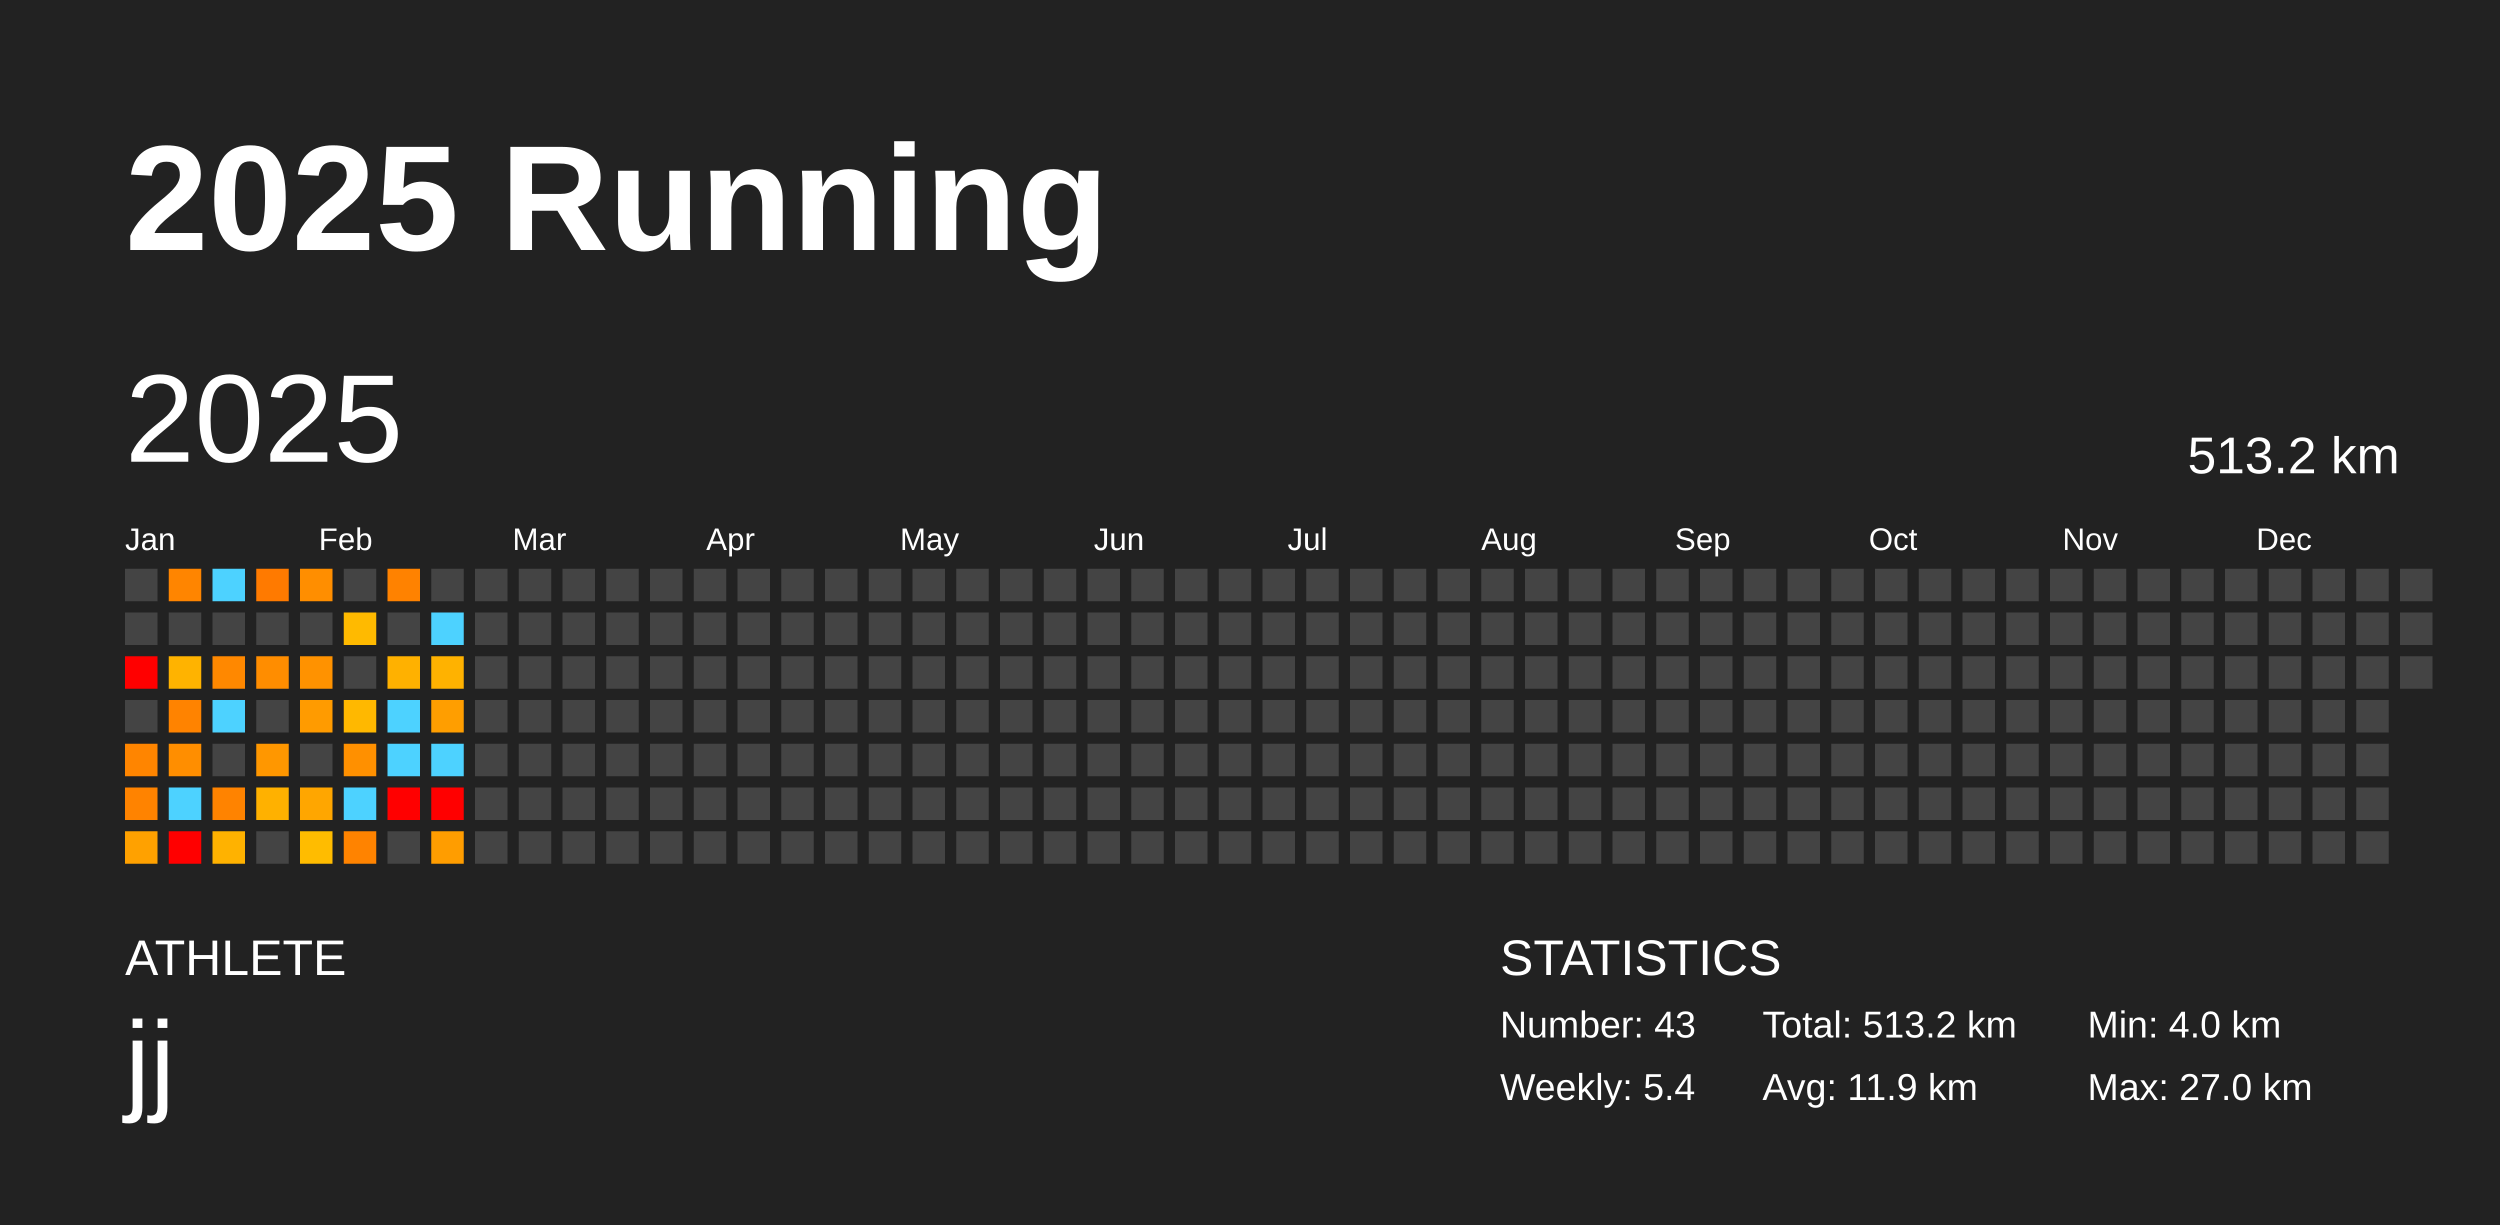
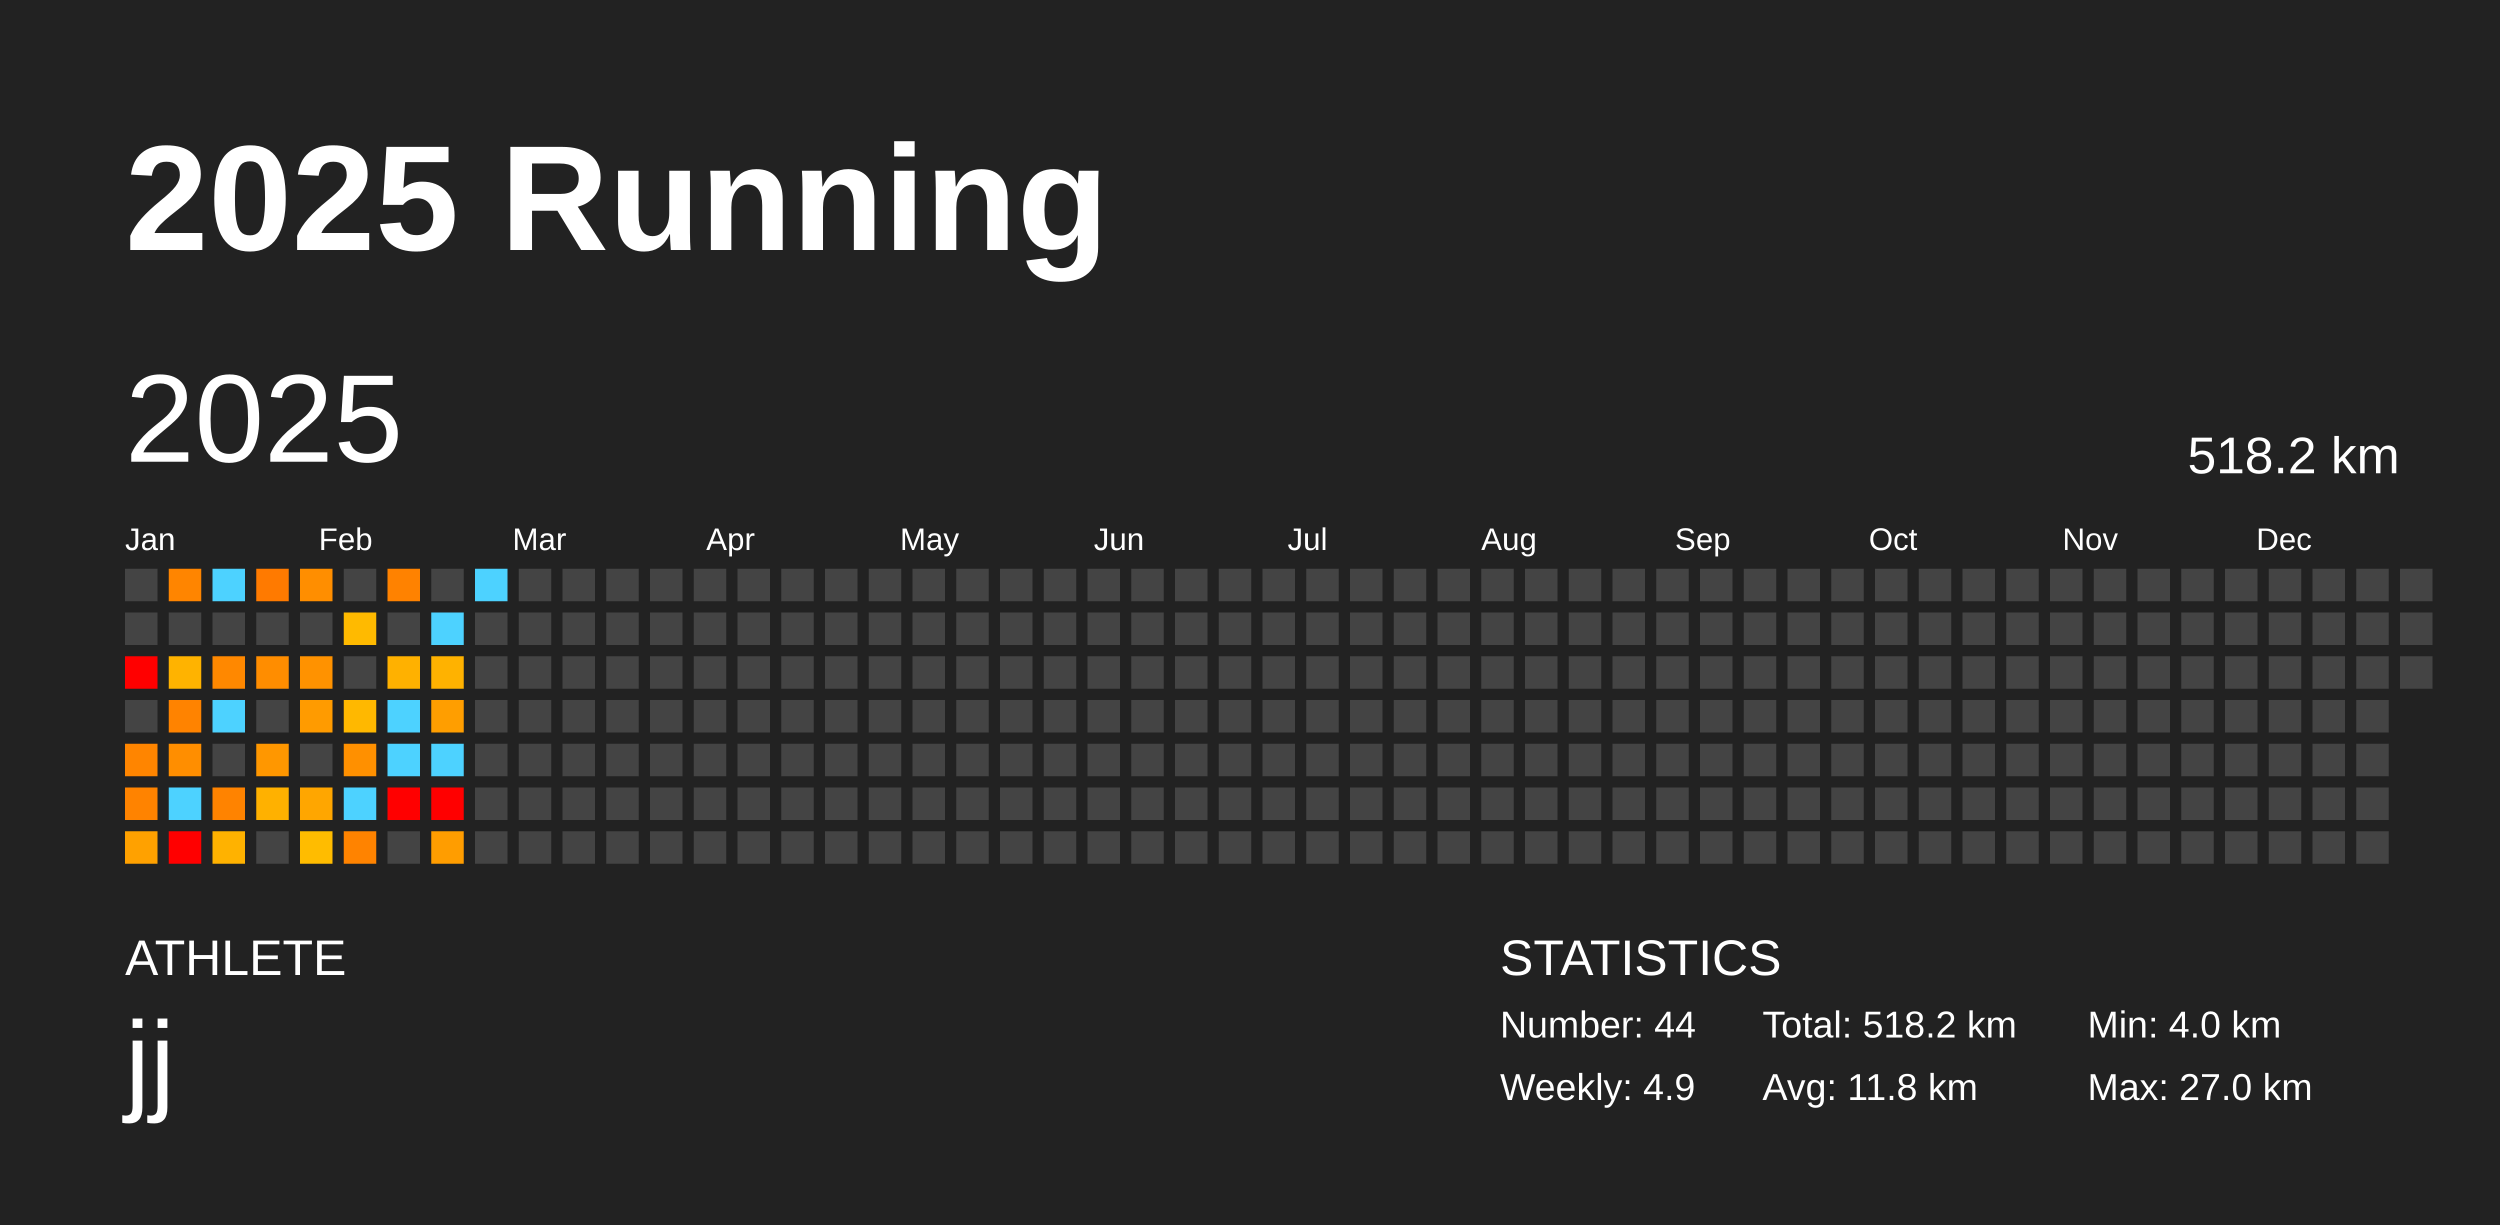
<svg xmlns="http://www.w3.org/2000/svg" baseProfile="full" height="98mm" version="1.1" viewBox="0,0,200,98" width="200mm">
  <defs />
  <rect fill="#222222" height="98" width="200" x="0" y="0" />
  <text fill="#FFFFFF" style="font-size:12px; font-family:Arial; font-weight:bold;" x="10" y="20">2025 Running</text>
  <text fill="#FFFFFF" style="font-size:4px; font-family:Arial" x="10" y="78">ATHLETE</text>
  <text fill="#FFFFFF" style="font-size:9px; font-family:Arial" x="10" y="88">jj</text>
  <text fill="#FFFFFF" style="font-size:4px; font-family:Arial" x="120" y="78">STATISTICS</text>
-   <text fill="#FFFFFF" style="font-size:3px; font-family:Arial" x="120" y="83">Number: 43</text>
-   <text fill="#FFFFFF" style="font-size:3px; font-family:Arial" x="120" y="88">Weekly: 5.4</text>
-   <text fill="#FFFFFF" style="font-size:3px; font-family:Arial" x="141" y="83">Total: 513.2 km</text>
-   <text fill="#FFFFFF" style="font-size:3px; font-family:Arial" x="141" y="88">Avg: 11.9 km</text>
+   <text fill="#FFFFFF" style="font-size:3px; font-family:Arial" x="120" y="83">Number: 44</text>
+   <text fill="#FFFFFF" style="font-size:3px; font-family:Arial" x="120" y="88">Weekly: 4.9</text>
+   <text fill="#FFFFFF" style="font-size:3px; font-family:Arial" x="141" y="83">Total: 518.2 km</text>
+   <text fill="#FFFFFF" style="font-size:3px; font-family:Arial" x="141" y="88">Avg: 11.8 km</text>
  <text fill="#FFFFFF" style="font-size:3px; font-family:Arial" x="167" y="83">Min: 4.0 km</text>
  <text fill="#FFFFFF" style="font-size:3px; font-family:Arial" x="167" y="88">Max: 27.0 km</text>
  <text dominant-baseline="hanging" fill="#FFFFFF" style="font-size:10.0px; font-family:Arial;" x="10" y="30">2025</text>
-   <text dominant-baseline="hanging" fill="#FFFFFF" style="font-size:4.125px; font-family:Arial;" x="175" y="35">513.2 km</text>
+   <text dominant-baseline="hanging" fill="#FFFFFF" style="font-size:4.125px; font-family:Arial;" x="175" y="35">518.2 km</text>
  <text fill="#FFFFFF" style="font-size:2.5px; font-family:Arial" x="10.0" y="44">Jan</text>
  <text fill="#FFFFFF" style="font-size:2.5px; font-family:Arial" x="25.5" y="44">Feb</text>
  <text fill="#FFFFFF" style="font-size:2.5px; font-family:Arial" x="41.0" y="44">Mar</text>
  <text fill="#FFFFFF" style="font-size:2.5px; font-family:Arial" x="56.5" y="44">Apr</text>
  <text fill="#FFFFFF" style="font-size:2.5px; font-family:Arial" x="72.0" y="44">May</text>
  <text fill="#FFFFFF" style="font-size:2.5px; font-family:Arial" x="87.5" y="44">Jun</text>
  <text fill="#FFFFFF" style="font-size:2.5px; font-family:Arial" x="103.0" y="44">Jul</text>
  <text fill="#FFFFFF" style="font-size:2.5px; font-family:Arial" x="118.5" y="44">Aug</text>
  <text fill="#FFFFFF" style="font-size:2.5px; font-family:Arial" x="134.0" y="44">Sep</text>
  <text fill="#FFFFFF" style="font-size:2.5px; font-family:Arial" x="149.5" y="44">Oct</text>
  <text fill="#FFFFFF" style="font-size:2.5px; font-family:Arial" x="165.0" y="44">Nov</text>
  <text fill="#FFFFFF" style="font-size:2.5px; font-family:Arial" x="180.5" y="44">Dec</text>
  <rect fill="#444444" height="2.6" width="2.6" x="10.0" y="45.5" />
  <rect fill="#444444" height="2.6" width="2.6" x="10.0" y="49.0" />
  <rect fill="red" height="2.6" width="2.6" x="10.0" y="52.5" />
  <rect fill="#444444" height="2.6" width="2.6" x="10.0" y="56.0" />
  <rect fill="#ff8500" height="2.6" width="2.6" x="10.0" y="59.5" />
  <rect fill="#ff8300" height="2.6" width="2.6" x="10.0" y="63.0" />
  <rect fill="#ffa100" height="2.6" width="2.6" x="10.0" y="66.5" />
  <rect fill="#ff8500" height="2.6" width="2.6" x="13.5" y="45.5" />
  <rect fill="#444444" height="2.6" width="2.6" x="13.5" y="49.0" />
  <rect fill="#ffb300" height="2.6" width="2.6" x="13.5" y="52.5" />
  <rect fill="#ff8300" height="2.6" width="2.6" x="13.5" y="56.0" />
  <rect fill="#ff8e00" height="2.6" width="2.6" x="13.5" y="59.5" />
  <rect fill="#4dd2ff" height="2.6" width="2.6" x="13.5" y="63.0" />
  <rect fill="red" height="2.6" width="2.6" x="13.5" y="66.5" />
  <rect fill="#4dd2ff" height="2.6" width="2.6" x="17.0" y="45.5" />
  <rect fill="#444444" height="2.6" width="2.6" x="17.0" y="49.0" />
  <rect fill="#ff8800" height="2.6" width="2.6" x="17.0" y="52.5" />
  <rect fill="#4dd2ff" height="2.6" width="2.6" x="17.0" y="56.0" />
  <rect fill="#444444" height="2.6" width="2.6" x="17.0" y="59.5" />
  <rect fill="#ff8300" height="2.6" width="2.6" x="17.0" y="63.0" />
  <rect fill="#ffb200" height="2.6" width="2.6" x="17.0" y="66.5" />
  <rect fill="#ff7a00" height="2.6" width="2.6" x="20.5" y="45.5" />
  <rect fill="#444444" height="2.6" width="2.6" x="20.5" y="49.0" />
  <rect fill="#ff8d00" height="2.6" width="2.6" x="20.5" y="52.5" />
  <rect fill="#444444" height="2.6" width="2.6" x="20.5" y="56.0" />
  <rect fill="#ff9700" height="2.6" width="2.6" x="20.5" y="59.5" />
  <rect fill="#ffb100" height="2.6" width="2.6" x="20.5" y="63.0" />
  <rect fill="#444444" height="2.6" width="2.6" x="20.5" y="66.5" />
  <rect fill="#ff8e00" height="2.6" width="2.6" x="24.0" y="45.5" />
  <rect fill="#444444" height="2.6" width="2.6" x="24.0" y="49.0" />
  <rect fill="#ff9200" height="2.6" width="2.6" x="24.0" y="52.5" />
  <rect fill="#ff9b00" height="2.6" width="2.6" x="24.0" y="56.0" />
  <rect fill="#444444" height="2.6" width="2.6" x="24.0" y="59.5" />
  <rect fill="#ffa600" height="2.6" width="2.6" x="24.0" y="63.0" />
  <rect fill="#ffbc00" height="2.6" width="2.6" x="24.0" y="66.5" />
  <rect fill="#444444" height="2.6" width="2.6" x="27.5" y="45.5" />
  <rect fill="#ffba00" height="2.6" width="2.6" x="27.5" y="49.0" />
  <rect fill="#444444" height="2.6" width="2.6" x="27.5" y="52.5" />
  <rect fill="#ffb800" height="2.6" width="2.6" x="27.5" y="56.0" />
  <rect fill="#ff9000" height="2.6" width="2.6" x="27.5" y="59.5" />
  <rect fill="#4dd2ff" height="2.6" width="2.6" x="27.5" y="63.0" />
  <rect fill="#ff8300" height="2.6" width="2.6" x="27.5" y="66.5" />
  <rect fill="#ff8200" height="2.6" width="2.6" x="31.0" y="45.5" />
  <rect fill="#444444" height="2.6" width="2.6" x="31.0" y="49.0" />
  <rect fill="#ffb100" height="2.6" width="2.6" x="31.0" y="52.5" />
  <rect fill="#4dd2ff" height="2.6" width="2.6" x="31.0" y="56.0" />
  <rect fill="#4dd2ff" height="2.6" width="2.6" x="31.0" y="59.5" />
  <rect fill="red" height="2.6" width="2.6" x="31.0" y="63.0" />
  <rect fill="#444444" height="2.6" width="2.6" x="31.0" y="66.5" />
  <rect fill="#444444" height="2.6" width="2.6" x="34.5" y="45.5" />
  <rect fill="#4dd2ff" height="2.6" width="2.6" x="34.5" y="49.0" />
  <rect fill="#ffb200" height="2.6" width="2.6" x="34.5" y="52.5" />
  <rect fill="#ff9e00" height="2.6" width="2.6" x="34.5" y="56.0" />
  <rect fill="#4dd2ff" height="2.6" width="2.6" x="34.5" y="59.5" />
  <rect fill="red" height="2.6" width="2.6" x="34.5" y="63.0" />
  <rect fill="#ff9d00" height="2.6" width="2.6" x="34.5" y="66.5" />
-   <rect fill="#444444" height="2.6" width="2.6" x="38.0" y="45.5" />
+   <rect fill="#4dd2ff" height="2.6" width="2.6" x="38.0" y="45.5" />
  <rect fill="#444444" height="2.6" width="2.6" x="38.0" y="49.0" />
  <rect fill="#444444" height="2.6" width="2.6" x="38.0" y="52.5" />
  <rect fill="#444444" height="2.6" width="2.6" x="38.0" y="56.0" />
  <rect fill="#444444" height="2.6" width="2.6" x="38.0" y="59.5" />
  <rect fill="#444444" height="2.6" width="2.6" x="38.0" y="63.0" />
  <rect fill="#444444" height="2.6" width="2.6" x="38.0" y="66.5" />
  <rect fill="#444444" height="2.6" width="2.6" x="41.5" y="45.5" />
  <rect fill="#444444" height="2.6" width="2.6" x="41.5" y="49.0" />
  <rect fill="#444444" height="2.6" width="2.6" x="41.5" y="52.5" />
  <rect fill="#444444" height="2.6" width="2.6" x="41.5" y="56.0" />
  <rect fill="#444444" height="2.6" width="2.6" x="41.5" y="59.5" />
  <rect fill="#444444" height="2.6" width="2.6" x="41.5" y="63.0" />
  <rect fill="#444444" height="2.6" width="2.6" x="41.5" y="66.5" />
  <rect fill="#444444" height="2.6" width="2.6" x="45.0" y="45.5" />
  <rect fill="#444444" height="2.6" width="2.6" x="45.0" y="49.0" />
  <rect fill="#444444" height="2.6" width="2.6" x="45.0" y="52.5" />
  <rect fill="#444444" height="2.6" width="2.6" x="45.0" y="56.0" />
  <rect fill="#444444" height="2.6" width="2.6" x="45.0" y="59.5" />
  <rect fill="#444444" height="2.6" width="2.6" x="45.0" y="63.0" />
  <rect fill="#444444" height="2.6" width="2.6" x="45.0" y="66.5" />
  <rect fill="#444444" height="2.6" width="2.6" x="48.5" y="45.5" />
  <rect fill="#444444" height="2.6" width="2.6" x="48.5" y="49.0" />
  <rect fill="#444444" height="2.6" width="2.6" x="48.5" y="52.5" />
  <rect fill="#444444" height="2.6" width="2.6" x="48.5" y="56.0" />
  <rect fill="#444444" height="2.6" width="2.6" x="48.5" y="59.5" />
  <rect fill="#444444" height="2.6" width="2.6" x="48.5" y="63.0" />
  <rect fill="#444444" height="2.6" width="2.6" x="48.5" y="66.5" />
  <rect fill="#444444" height="2.6" width="2.6" x="52.0" y="45.5" />
  <rect fill="#444444" height="2.6" width="2.6" x="52.0" y="49.0" />
  <rect fill="#444444" height="2.6" width="2.6" x="52.0" y="52.5" />
  <rect fill="#444444" height="2.6" width="2.6" x="52.0" y="56.0" />
  <rect fill="#444444" height="2.6" width="2.6" x="52.0" y="59.5" />
  <rect fill="#444444" height="2.6" width="2.6" x="52.0" y="63.0" />
  <rect fill="#444444" height="2.6" width="2.6" x="52.0" y="66.5" />
  <rect fill="#444444" height="2.6" width="2.6" x="55.5" y="45.5" />
  <rect fill="#444444" height="2.6" width="2.6" x="55.5" y="49.0" />
  <rect fill="#444444" height="2.6" width="2.6" x="55.5" y="52.5" />
  <rect fill="#444444" height="2.6" width="2.6" x="55.5" y="56.0" />
  <rect fill="#444444" height="2.6" width="2.6" x="55.5" y="59.5" />
  <rect fill="#444444" height="2.6" width="2.6" x="55.5" y="63.0" />
  <rect fill="#444444" height="2.6" width="2.6" x="55.5" y="66.5" />
  <rect fill="#444444" height="2.6" width="2.6" x="59.0" y="45.5" />
  <rect fill="#444444" height="2.6" width="2.6" x="59.0" y="49.0" />
  <rect fill="#444444" height="2.6" width="2.6" x="59.0" y="52.5" />
  <rect fill="#444444" height="2.6" width="2.6" x="59.0" y="56.0" />
  <rect fill="#444444" height="2.6" width="2.6" x="59.0" y="59.5" />
  <rect fill="#444444" height="2.6" width="2.6" x="59.0" y="63.0" />
  <rect fill="#444444" height="2.6" width="2.6" x="59.0" y="66.5" />
  <rect fill="#444444" height="2.6" width="2.6" x="62.5" y="45.5" />
  <rect fill="#444444" height="2.6" width="2.6" x="62.5" y="49.0" />
  <rect fill="#444444" height="2.6" width="2.6" x="62.5" y="52.5" />
  <rect fill="#444444" height="2.6" width="2.6" x="62.5" y="56.0" />
  <rect fill="#444444" height="2.6" width="2.6" x="62.5" y="59.5" />
  <rect fill="#444444" height="2.6" width="2.6" x="62.5" y="63.0" />
  <rect fill="#444444" height="2.6" width="2.6" x="62.5" y="66.5" />
  <rect fill="#444444" height="2.6" width="2.6" x="66.0" y="45.5" />
  <rect fill="#444444" height="2.6" width="2.6" x="66.0" y="49.0" />
  <rect fill="#444444" height="2.6" width="2.6" x="66.0" y="52.5" />
  <rect fill="#444444" height="2.6" width="2.6" x="66.0" y="56.0" />
  <rect fill="#444444" height="2.6" width="2.6" x="66.0" y="59.5" />
  <rect fill="#444444" height="2.6" width="2.6" x="66.0" y="63.0" />
  <rect fill="#444444" height="2.6" width="2.6" x="66.0" y="66.5" />
  <rect fill="#444444" height="2.6" width="2.6" x="69.5" y="45.5" />
  <rect fill="#444444" height="2.6" width="2.6" x="69.5" y="49.0" />
  <rect fill="#444444" height="2.6" width="2.6" x="69.5" y="52.5" />
  <rect fill="#444444" height="2.6" width="2.6" x="69.5" y="56.0" />
  <rect fill="#444444" height="2.6" width="2.6" x="69.5" y="59.5" />
  <rect fill="#444444" height="2.6" width="2.6" x="69.5" y="63.0" />
  <rect fill="#444444" height="2.6" width="2.6" x="69.5" y="66.5" />
  <rect fill="#444444" height="2.6" width="2.6" x="73.0" y="45.5" />
  <rect fill="#444444" height="2.6" width="2.6" x="73.0" y="49.0" />
  <rect fill="#444444" height="2.6" width="2.6" x="73.0" y="52.5" />
  <rect fill="#444444" height="2.6" width="2.6" x="73.0" y="56.0" />
  <rect fill="#444444" height="2.6" width="2.6" x="73.0" y="59.5" />
  <rect fill="#444444" height="2.6" width="2.6" x="73.0" y="63.0" />
  <rect fill="#444444" height="2.6" width="2.6" x="73.0" y="66.5" />
  <rect fill="#444444" height="2.6" width="2.6" x="76.5" y="45.5" />
  <rect fill="#444444" height="2.6" width="2.6" x="76.5" y="49.0" />
  <rect fill="#444444" height="2.6" width="2.6" x="76.5" y="52.5" />
  <rect fill="#444444" height="2.6" width="2.6" x="76.5" y="56.0" />
  <rect fill="#444444" height="2.6" width="2.6" x="76.5" y="59.5" />
  <rect fill="#444444" height="2.6" width="2.6" x="76.5" y="63.0" />
  <rect fill="#444444" height="2.6" width="2.6" x="76.5" y="66.5" />
  <rect fill="#444444" height="2.6" width="2.6" x="80.0" y="45.5" />
  <rect fill="#444444" height="2.6" width="2.6" x="80.0" y="49.0" />
  <rect fill="#444444" height="2.6" width="2.6" x="80.0" y="52.5" />
  <rect fill="#444444" height="2.6" width="2.6" x="80.0" y="56.0" />
  <rect fill="#444444" height="2.6" width="2.6" x="80.0" y="59.5" />
  <rect fill="#444444" height="2.6" width="2.6" x="80.0" y="63.0" />
  <rect fill="#444444" height="2.6" width="2.6" x="80.0" y="66.5" />
  <rect fill="#444444" height="2.6" width="2.6" x="83.5" y="45.5" />
  <rect fill="#444444" height="2.6" width="2.6" x="83.5" y="49.0" />
  <rect fill="#444444" height="2.6" width="2.6" x="83.5" y="52.5" />
  <rect fill="#444444" height="2.6" width="2.6" x="83.5" y="56.0" />
  <rect fill="#444444" height="2.6" width="2.6" x="83.5" y="59.5" />
  <rect fill="#444444" height="2.6" width="2.6" x="83.5" y="63.0" />
  <rect fill="#444444" height="2.6" width="2.6" x="83.5" y="66.5" />
  <rect fill="#444444" height="2.6" width="2.6" x="87.0" y="45.5" />
  <rect fill="#444444" height="2.6" width="2.6" x="87.0" y="49.0" />
  <rect fill="#444444" height="2.6" width="2.6" x="87.0" y="52.5" />
  <rect fill="#444444" height="2.6" width="2.6" x="87.0" y="56.0" />
  <rect fill="#444444" height="2.6" width="2.6" x="87.0" y="59.5" />
  <rect fill="#444444" height="2.6" width="2.6" x="87.0" y="63.0" />
  <rect fill="#444444" height="2.6" width="2.6" x="87.0" y="66.5" />
  <rect fill="#444444" height="2.6" width="2.6" x="90.5" y="45.5" />
  <rect fill="#444444" height="2.6" width="2.6" x="90.5" y="49.0" />
  <rect fill="#444444" height="2.6" width="2.6" x="90.5" y="52.5" />
  <rect fill="#444444" height="2.6" width="2.6" x="90.5" y="56.0" />
  <rect fill="#444444" height="2.6" width="2.6" x="90.5" y="59.5" />
  <rect fill="#444444" height="2.6" width="2.6" x="90.5" y="63.0" />
  <rect fill="#444444" height="2.6" width="2.6" x="90.5" y="66.5" />
  <rect fill="#444444" height="2.6" width="2.6" x="94.0" y="45.5" />
  <rect fill="#444444" height="2.6" width="2.6" x="94.0" y="49.0" />
  <rect fill="#444444" height="2.6" width="2.6" x="94.0" y="52.5" />
  <rect fill="#444444" height="2.6" width="2.6" x="94.0" y="56.0" />
  <rect fill="#444444" height="2.6" width="2.6" x="94.0" y="59.5" />
  <rect fill="#444444" height="2.6" width="2.6" x="94.0" y="63.0" />
  <rect fill="#444444" height="2.6" width="2.6" x="94.0" y="66.5" />
  <rect fill="#444444" height="2.6" width="2.6" x="97.5" y="45.5" />
  <rect fill="#444444" height="2.6" width="2.6" x="97.5" y="49.0" />
  <rect fill="#444444" height="2.6" width="2.6" x="97.5" y="52.5" />
  <rect fill="#444444" height="2.6" width="2.6" x="97.5" y="56.0" />
  <rect fill="#444444" height="2.6" width="2.6" x="97.5" y="59.5" />
  <rect fill="#444444" height="2.6" width="2.6" x="97.5" y="63.0" />
  <rect fill="#444444" height="2.6" width="2.6" x="97.5" y="66.5" />
  <rect fill="#444444" height="2.6" width="2.6" x="101.0" y="45.5" />
  <rect fill="#444444" height="2.6" width="2.6" x="101.0" y="49.0" />
  <rect fill="#444444" height="2.6" width="2.6" x="101.0" y="52.5" />
  <rect fill="#444444" height="2.6" width="2.6" x="101.0" y="56.0" />
  <rect fill="#444444" height="2.6" width="2.6" x="101.0" y="59.5" />
  <rect fill="#444444" height="2.6" width="2.6" x="101.0" y="63.0" />
  <rect fill="#444444" height="2.6" width="2.6" x="101.0" y="66.5" />
  <rect fill="#444444" height="2.6" width="2.6" x="104.5" y="45.5" />
  <rect fill="#444444" height="2.6" width="2.6" x="104.5" y="49.0" />
  <rect fill="#444444" height="2.6" width="2.6" x="104.5" y="52.5" />
  <rect fill="#444444" height="2.6" width="2.6" x="104.5" y="56.0" />
  <rect fill="#444444" height="2.6" width="2.6" x="104.5" y="59.5" />
  <rect fill="#444444" height="2.6" width="2.6" x="104.5" y="63.0" />
  <rect fill="#444444" height="2.6" width="2.6" x="104.5" y="66.5" />
  <rect fill="#444444" height="2.6" width="2.6" x="108.0" y="45.5" />
  <rect fill="#444444" height="2.6" width="2.6" x="108.0" y="49.0" />
  <rect fill="#444444" height="2.6" width="2.6" x="108.0" y="52.5" />
  <rect fill="#444444" height="2.6" width="2.6" x="108.0" y="56.0" />
  <rect fill="#444444" height="2.6" width="2.6" x="108.0" y="59.5" />
  <rect fill="#444444" height="2.6" width="2.6" x="108.0" y="63.0" />
  <rect fill="#444444" height="2.6" width="2.6" x="108.0" y="66.5" />
  <rect fill="#444444" height="2.6" width="2.6" x="111.5" y="45.5" />
  <rect fill="#444444" height="2.6" width="2.6" x="111.5" y="49.0" />
  <rect fill="#444444" height="2.6" width="2.6" x="111.5" y="52.5" />
  <rect fill="#444444" height="2.6" width="2.6" x="111.5" y="56.0" />
  <rect fill="#444444" height="2.6" width="2.6" x="111.5" y="59.5" />
  <rect fill="#444444" height="2.6" width="2.6" x="111.5" y="63.0" />
  <rect fill="#444444" height="2.6" width="2.6" x="111.5" y="66.5" />
  <rect fill="#444444" height="2.6" width="2.6" x="115.0" y="45.5" />
  <rect fill="#444444" height="2.6" width="2.6" x="115.0" y="49.0" />
  <rect fill="#444444" height="2.6" width="2.6" x="115.0" y="52.5" />
  <rect fill="#444444" height="2.6" width="2.6" x="115.0" y="56.0" />
  <rect fill="#444444" height="2.6" width="2.6" x="115.0" y="59.5" />
  <rect fill="#444444" height="2.6" width="2.6" x="115.0" y="63.0" />
  <rect fill="#444444" height="2.6" width="2.6" x="115.0" y="66.5" />
  <rect fill="#444444" height="2.6" width="2.6" x="118.5" y="45.5" />
  <rect fill="#444444" height="2.6" width="2.6" x="118.5" y="49.0" />
  <rect fill="#444444" height="2.6" width="2.6" x="118.5" y="52.5" />
  <rect fill="#444444" height="2.6" width="2.6" x="118.5" y="56.0" />
  <rect fill="#444444" height="2.6" width="2.6" x="118.5" y="59.5" />
  <rect fill="#444444" height="2.6" width="2.6" x="118.5" y="63.0" />
  <rect fill="#444444" height="2.6" width="2.6" x="118.5" y="66.5" />
  <rect fill="#444444" height="2.6" width="2.6" x="122.0" y="45.5" />
  <rect fill="#444444" height="2.6" width="2.6" x="122.0" y="49.0" />
  <rect fill="#444444" height="2.6" width="2.6" x="122.0" y="52.5" />
  <rect fill="#444444" height="2.6" width="2.6" x="122.0" y="56.0" />
  <rect fill="#444444" height="2.6" width="2.6" x="122.0" y="59.5" />
  <rect fill="#444444" height="2.6" width="2.6" x="122.0" y="63.0" />
  <rect fill="#444444" height="2.6" width="2.6" x="122.0" y="66.5" />
  <rect fill="#444444" height="2.6" width="2.6" x="125.5" y="45.5" />
  <rect fill="#444444" height="2.6" width="2.6" x="125.5" y="49.0" />
  <rect fill="#444444" height="2.6" width="2.6" x="125.5" y="52.5" />
  <rect fill="#444444" height="2.6" width="2.6" x="125.5" y="56.0" />
  <rect fill="#444444" height="2.6" width="2.6" x="125.5" y="59.5" />
  <rect fill="#444444" height="2.6" width="2.6" x="125.5" y="63.0" />
  <rect fill="#444444" height="2.6" width="2.6" x="125.5" y="66.5" />
  <rect fill="#444444" height="2.6" width="2.6" x="129.0" y="45.5" />
  <rect fill="#444444" height="2.6" width="2.6" x="129.0" y="49.0" />
  <rect fill="#444444" height="2.6" width="2.6" x="129.0" y="52.5" />
  <rect fill="#444444" height="2.6" width="2.6" x="129.0" y="56.0" />
  <rect fill="#444444" height="2.6" width="2.6" x="129.0" y="59.5" />
  <rect fill="#444444" height="2.6" width="2.6" x="129.0" y="63.0" />
  <rect fill="#444444" height="2.6" width="2.6" x="129.0" y="66.5" />
  <rect fill="#444444" height="2.6" width="2.6" x="132.5" y="45.5" />
  <rect fill="#444444" height="2.6" width="2.6" x="132.5" y="49.0" />
  <rect fill="#444444" height="2.6" width="2.6" x="132.5" y="52.5" />
  <rect fill="#444444" height="2.6" width="2.6" x="132.5" y="56.0" />
  <rect fill="#444444" height="2.6" width="2.6" x="132.5" y="59.5" />
  <rect fill="#444444" height="2.6" width="2.6" x="132.5" y="63.0" />
  <rect fill="#444444" height="2.6" width="2.6" x="132.5" y="66.5" />
  <rect fill="#444444" height="2.6" width="2.6" x="136.0" y="45.5" />
  <rect fill="#444444" height="2.6" width="2.6" x="136.0" y="49.0" />
  <rect fill="#444444" height="2.6" width="2.6" x="136.0" y="52.5" />
  <rect fill="#444444" height="2.6" width="2.6" x="136.0" y="56.0" />
  <rect fill="#444444" height="2.6" width="2.6" x="136.0" y="59.5" />
  <rect fill="#444444" height="2.6" width="2.6" x="136.0" y="63.0" />
  <rect fill="#444444" height="2.6" width="2.6" x="136.0" y="66.5" />
  <rect fill="#444444" height="2.6" width="2.6" x="139.5" y="45.5" />
  <rect fill="#444444" height="2.6" width="2.6" x="139.5" y="49.0" />
  <rect fill="#444444" height="2.6" width="2.6" x="139.5" y="52.5" />
  <rect fill="#444444" height="2.6" width="2.6" x="139.5" y="56.0" />
  <rect fill="#444444" height="2.6" width="2.6" x="139.5" y="59.5" />
  <rect fill="#444444" height="2.6" width="2.6" x="139.5" y="63.0" />
  <rect fill="#444444" height="2.6" width="2.6" x="139.5" y="66.5" />
  <rect fill="#444444" height="2.6" width="2.6" x="143.0" y="45.5" />
  <rect fill="#444444" height="2.6" width="2.6" x="143.0" y="49.0" />
  <rect fill="#444444" height="2.6" width="2.6" x="143.0" y="52.5" />
  <rect fill="#444444" height="2.6" width="2.6" x="143.0" y="56.0" />
  <rect fill="#444444" height="2.6" width="2.6" x="143.0" y="59.5" />
  <rect fill="#444444" height="2.6" width="2.6" x="143.0" y="63.0" />
  <rect fill="#444444" height="2.6" width="2.6" x="143.0" y="66.5" />
  <rect fill="#444444" height="2.6" width="2.6" x="146.5" y="45.5" />
  <rect fill="#444444" height="2.6" width="2.6" x="146.5" y="49.0" />
  <rect fill="#444444" height="2.6" width="2.6" x="146.5" y="52.5" />
  <rect fill="#444444" height="2.6" width="2.6" x="146.5" y="56.0" />
  <rect fill="#444444" height="2.6" width="2.6" x="146.5" y="59.5" />
  <rect fill="#444444" height="2.6" width="2.6" x="146.5" y="63.0" />
  <rect fill="#444444" height="2.6" width="2.6" x="146.5" y="66.5" />
  <rect fill="#444444" height="2.6" width="2.6" x="150.0" y="45.5" />
  <rect fill="#444444" height="2.6" width="2.6" x="150.0" y="49.0" />
  <rect fill="#444444" height="2.6" width="2.6" x="150.0" y="52.5" />
  <rect fill="#444444" height="2.6" width="2.6" x="150.0" y="56.0" />
  <rect fill="#444444" height="2.6" width="2.6" x="150.0" y="59.5" />
  <rect fill="#444444" height="2.6" width="2.6" x="150.0" y="63.0" />
  <rect fill="#444444" height="2.6" width="2.6" x="150.0" y="66.5" />
  <rect fill="#444444" height="2.6" width="2.6" x="153.5" y="45.5" />
  <rect fill="#444444" height="2.6" width="2.6" x="153.5" y="49.0" />
  <rect fill="#444444" height="2.6" width="2.6" x="153.5" y="52.5" />
  <rect fill="#444444" height="2.6" width="2.6" x="153.5" y="56.0" />
  <rect fill="#444444" height="2.6" width="2.6" x="153.5" y="59.5" />
  <rect fill="#444444" height="2.6" width="2.6" x="153.5" y="63.0" />
  <rect fill="#444444" height="2.6" width="2.6" x="153.5" y="66.5" />
  <rect fill="#444444" height="2.6" width="2.6" x="157.0" y="45.5" />
  <rect fill="#444444" height="2.6" width="2.6" x="157.0" y="49.0" />
  <rect fill="#444444" height="2.6" width="2.6" x="157.0" y="52.5" />
  <rect fill="#444444" height="2.6" width="2.6" x="157.0" y="56.0" />
  <rect fill="#444444" height="2.6" width="2.6" x="157.0" y="59.5" />
  <rect fill="#444444" height="2.6" width="2.6" x="157.0" y="63.0" />
  <rect fill="#444444" height="2.6" width="2.6" x="157.0" y="66.5" />
  <rect fill="#444444" height="2.6" width="2.6" x="160.5" y="45.5" />
  <rect fill="#444444" height="2.6" width="2.6" x="160.5" y="49.0" />
  <rect fill="#444444" height="2.6" width="2.6" x="160.5" y="52.5" />
  <rect fill="#444444" height="2.6" width="2.6" x="160.5" y="56.0" />
  <rect fill="#444444" height="2.6" width="2.6" x="160.5" y="59.5" />
  <rect fill="#444444" height="2.6" width="2.6" x="160.5" y="63.0" />
  <rect fill="#444444" height="2.6" width="2.6" x="160.5" y="66.5" />
  <rect fill="#444444" height="2.6" width="2.6" x="164.0" y="45.5" />
  <rect fill="#444444" height="2.6" width="2.6" x="164.0" y="49.0" />
  <rect fill="#444444" height="2.6" width="2.6" x="164.0" y="52.5" />
  <rect fill="#444444" height="2.6" width="2.6" x="164.0" y="56.0" />
  <rect fill="#444444" height="2.6" width="2.6" x="164.0" y="59.5" />
  <rect fill="#444444" height="2.6" width="2.6" x="164.0" y="63.0" />
  <rect fill="#444444" height="2.6" width="2.6" x="164.0" y="66.5" />
  <rect fill="#444444" height="2.6" width="2.6" x="167.5" y="45.5" />
  <rect fill="#444444" height="2.6" width="2.6" x="167.5" y="49.0" />
  <rect fill="#444444" height="2.6" width="2.6" x="167.5" y="52.5" />
  <rect fill="#444444" height="2.6" width="2.6" x="167.5" y="56.0" />
  <rect fill="#444444" height="2.6" width="2.6" x="167.5" y="59.5" />
  <rect fill="#444444" height="2.6" width="2.6" x="167.5" y="63.0" />
  <rect fill="#444444" height="2.6" width="2.6" x="167.5" y="66.5" />
  <rect fill="#444444" height="2.6" width="2.6" x="171.0" y="45.5" />
  <rect fill="#444444" height="2.6" width="2.6" x="171.0" y="49.0" />
  <rect fill="#444444" height="2.6" width="2.6" x="171.0" y="52.5" />
  <rect fill="#444444" height="2.6" width="2.6" x="171.0" y="56.0" />
  <rect fill="#444444" height="2.6" width="2.6" x="171.0" y="59.5" />
  <rect fill="#444444" height="2.6" width="2.6" x="171.0" y="63.0" />
  <rect fill="#444444" height="2.6" width="2.6" x="171.0" y="66.5" />
  <rect fill="#444444" height="2.6" width="2.6" x="174.5" y="45.5" />
  <rect fill="#444444" height="2.6" width="2.6" x="174.5" y="49.0" />
  <rect fill="#444444" height="2.6" width="2.6" x="174.5" y="52.5" />
  <rect fill="#444444" height="2.6" width="2.6" x="174.5" y="56.0" />
  <rect fill="#444444" height="2.6" width="2.6" x="174.5" y="59.5" />
  <rect fill="#444444" height="2.6" width="2.6" x="174.5" y="63.0" />
  <rect fill="#444444" height="2.6" width="2.6" x="174.5" y="66.5" />
  <rect fill="#444444" height="2.6" width="2.6" x="178.0" y="45.5" />
  <rect fill="#444444" height="2.6" width="2.6" x="178.0" y="49.0" />
  <rect fill="#444444" height="2.6" width="2.6" x="178.0" y="52.5" />
  <rect fill="#444444" height="2.6" width="2.6" x="178.0" y="56.0" />
  <rect fill="#444444" height="2.6" width="2.6" x="178.0" y="59.5" />
  <rect fill="#444444" height="2.6" width="2.6" x="178.0" y="63.0" />
  <rect fill="#444444" height="2.6" width="2.6" x="178.0" y="66.5" />
  <rect fill="#444444" height="2.6" width="2.6" x="181.5" y="45.5" />
  <rect fill="#444444" height="2.6" width="2.6" x="181.5" y="49.0" />
  <rect fill="#444444" height="2.6" width="2.6" x="181.5" y="52.5" />
  <rect fill="#444444" height="2.6" width="2.6" x="181.5" y="56.0" />
  <rect fill="#444444" height="2.6" width="2.6" x="181.5" y="59.5" />
  <rect fill="#444444" height="2.6" width="2.6" x="181.5" y="63.0" />
  <rect fill="#444444" height="2.6" width="2.6" x="181.5" y="66.5" />
  <rect fill="#444444" height="2.6" width="2.6" x="185.0" y="45.5" />
  <rect fill="#444444" height="2.6" width="2.6" x="185.0" y="49.0" />
  <rect fill="#444444" height="2.6" width="2.6" x="185.0" y="52.5" />
  <rect fill="#444444" height="2.6" width="2.6" x="185.0" y="56.0" />
  <rect fill="#444444" height="2.6" width="2.6" x="185.0" y="59.5" />
  <rect fill="#444444" height="2.6" width="2.6" x="185.0" y="63.0" />
  <rect fill="#444444" height="2.6" width="2.6" x="185.0" y="66.5" />
  <rect fill="#444444" height="2.6" width="2.6" x="188.5" y="45.5" />
  <rect fill="#444444" height="2.6" width="2.6" x="188.5" y="49.0" />
  <rect fill="#444444" height="2.6" width="2.6" x="188.5" y="52.5" />
  <rect fill="#444444" height="2.6" width="2.6" x="188.5" y="56.0" />
  <rect fill="#444444" height="2.6" width="2.6" x="188.5" y="59.5" />
  <rect fill="#444444" height="2.6" width="2.6" x="188.5" y="63.0" />
  <rect fill="#444444" height="2.6" width="2.6" x="188.5" y="66.5" />
  <rect fill="#444444" height="2.6" width="2.6" x="192.0" y="45.5" />
  <rect fill="#444444" height="2.6" width="2.6" x="192.0" y="49.0" />
  <rect fill="#444444" height="2.6" width="2.6" x="192.0" y="52.5" />
</svg>
